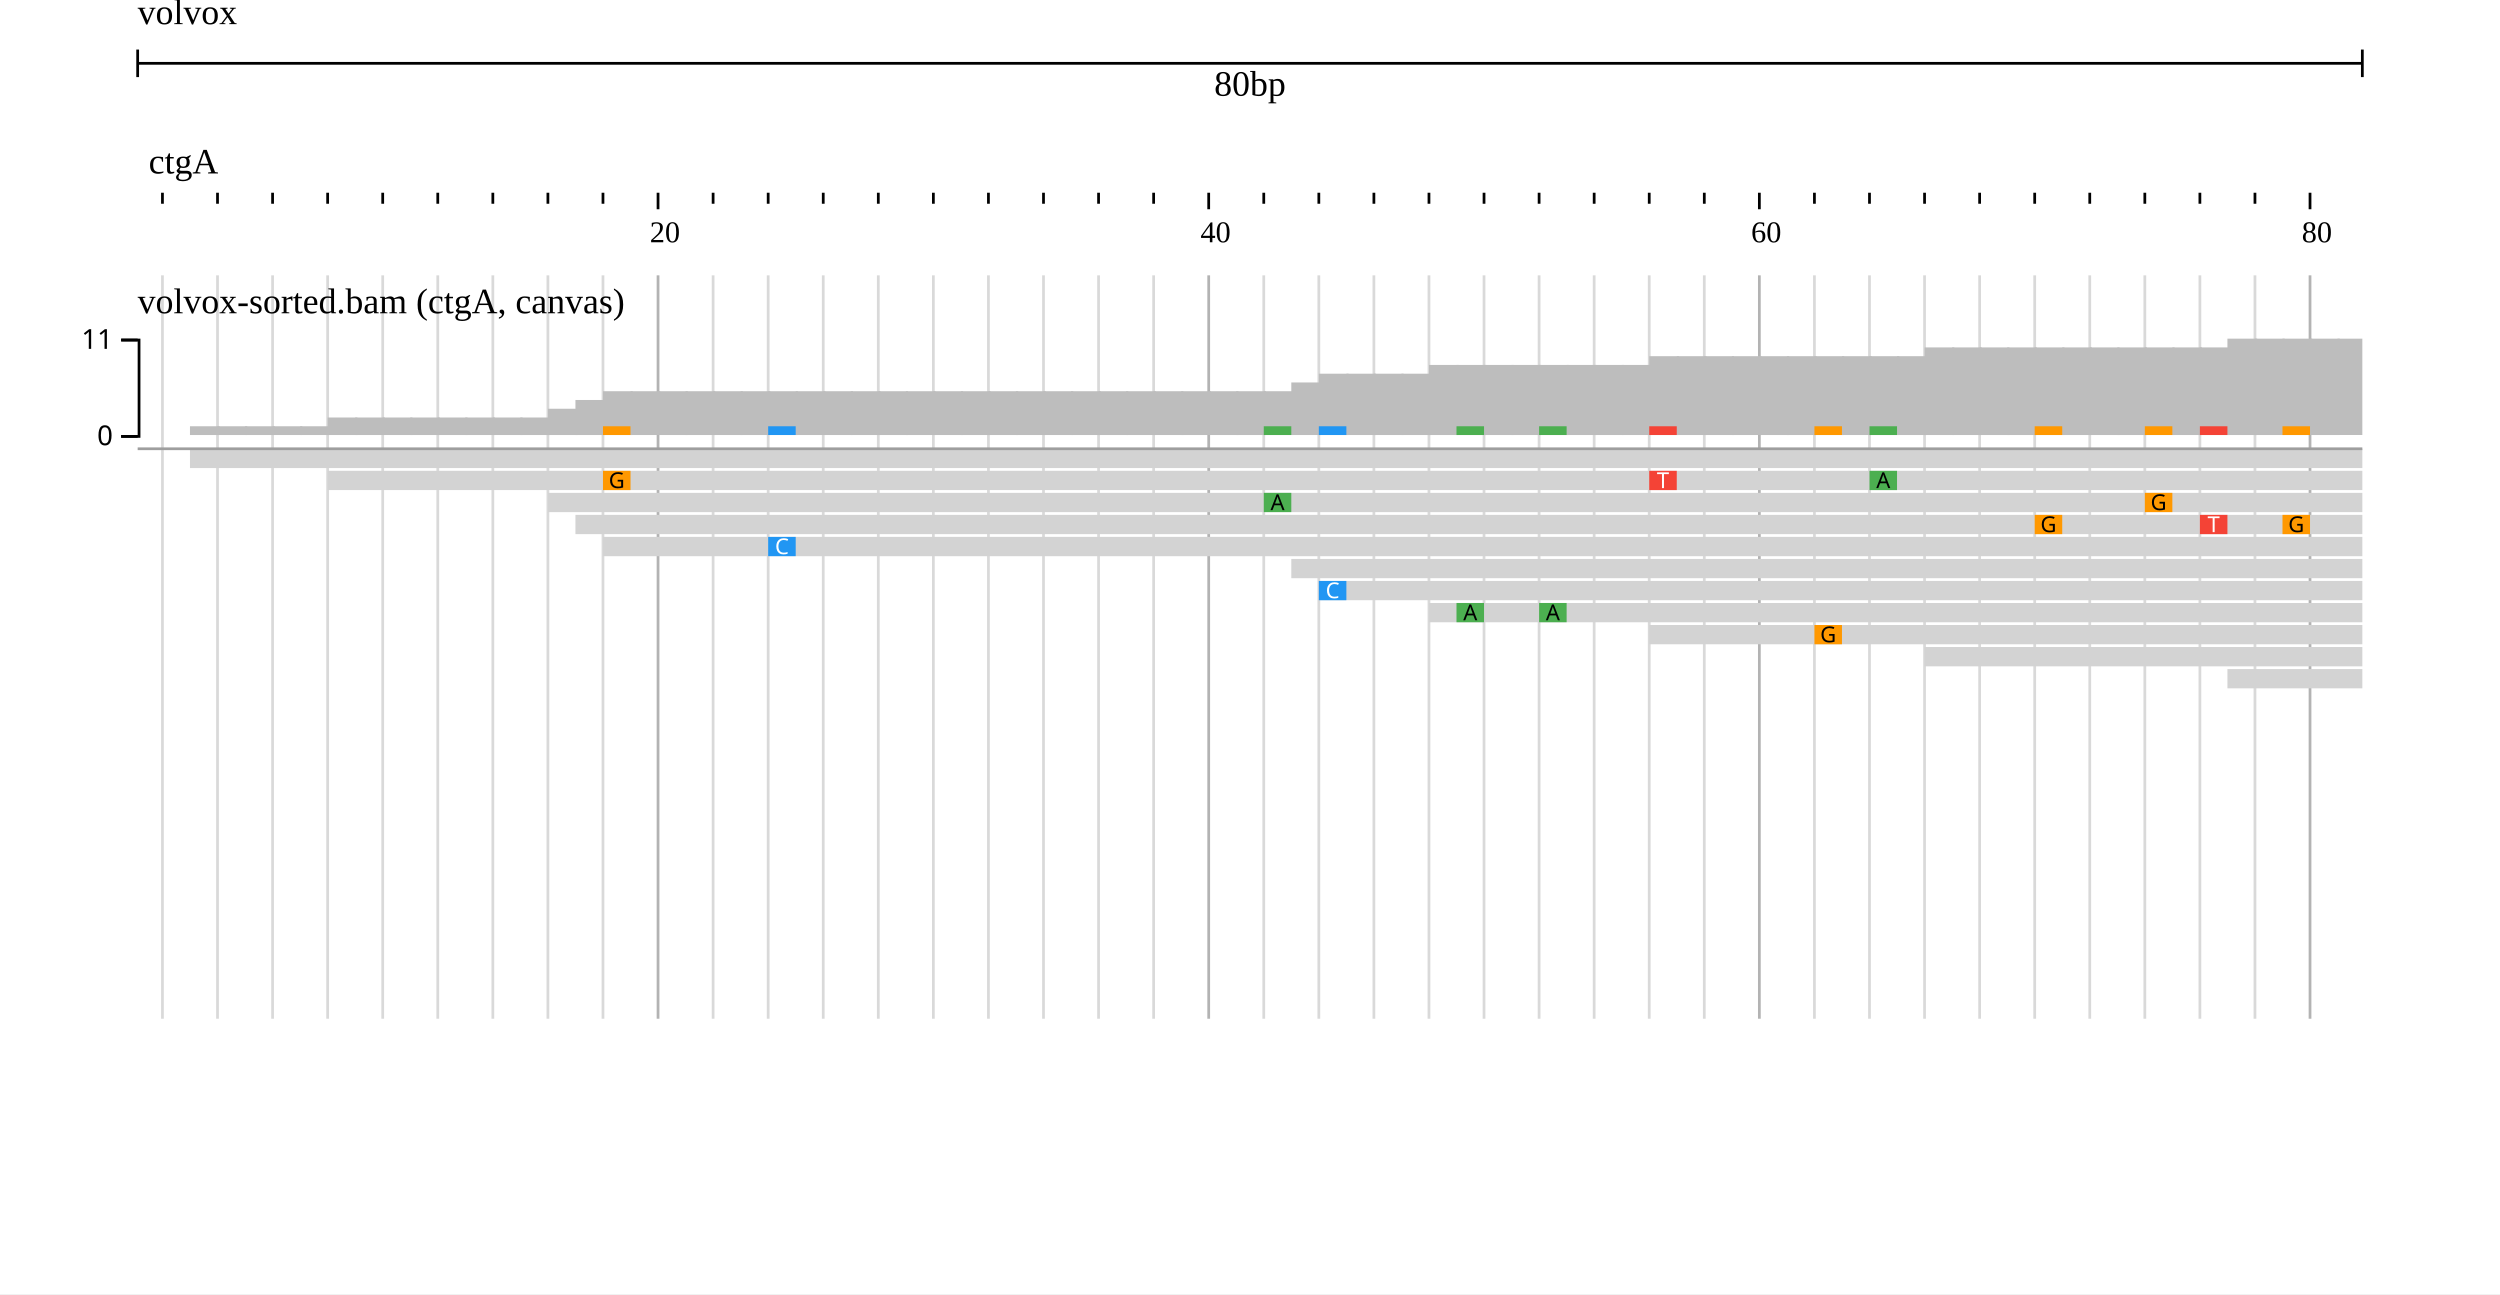
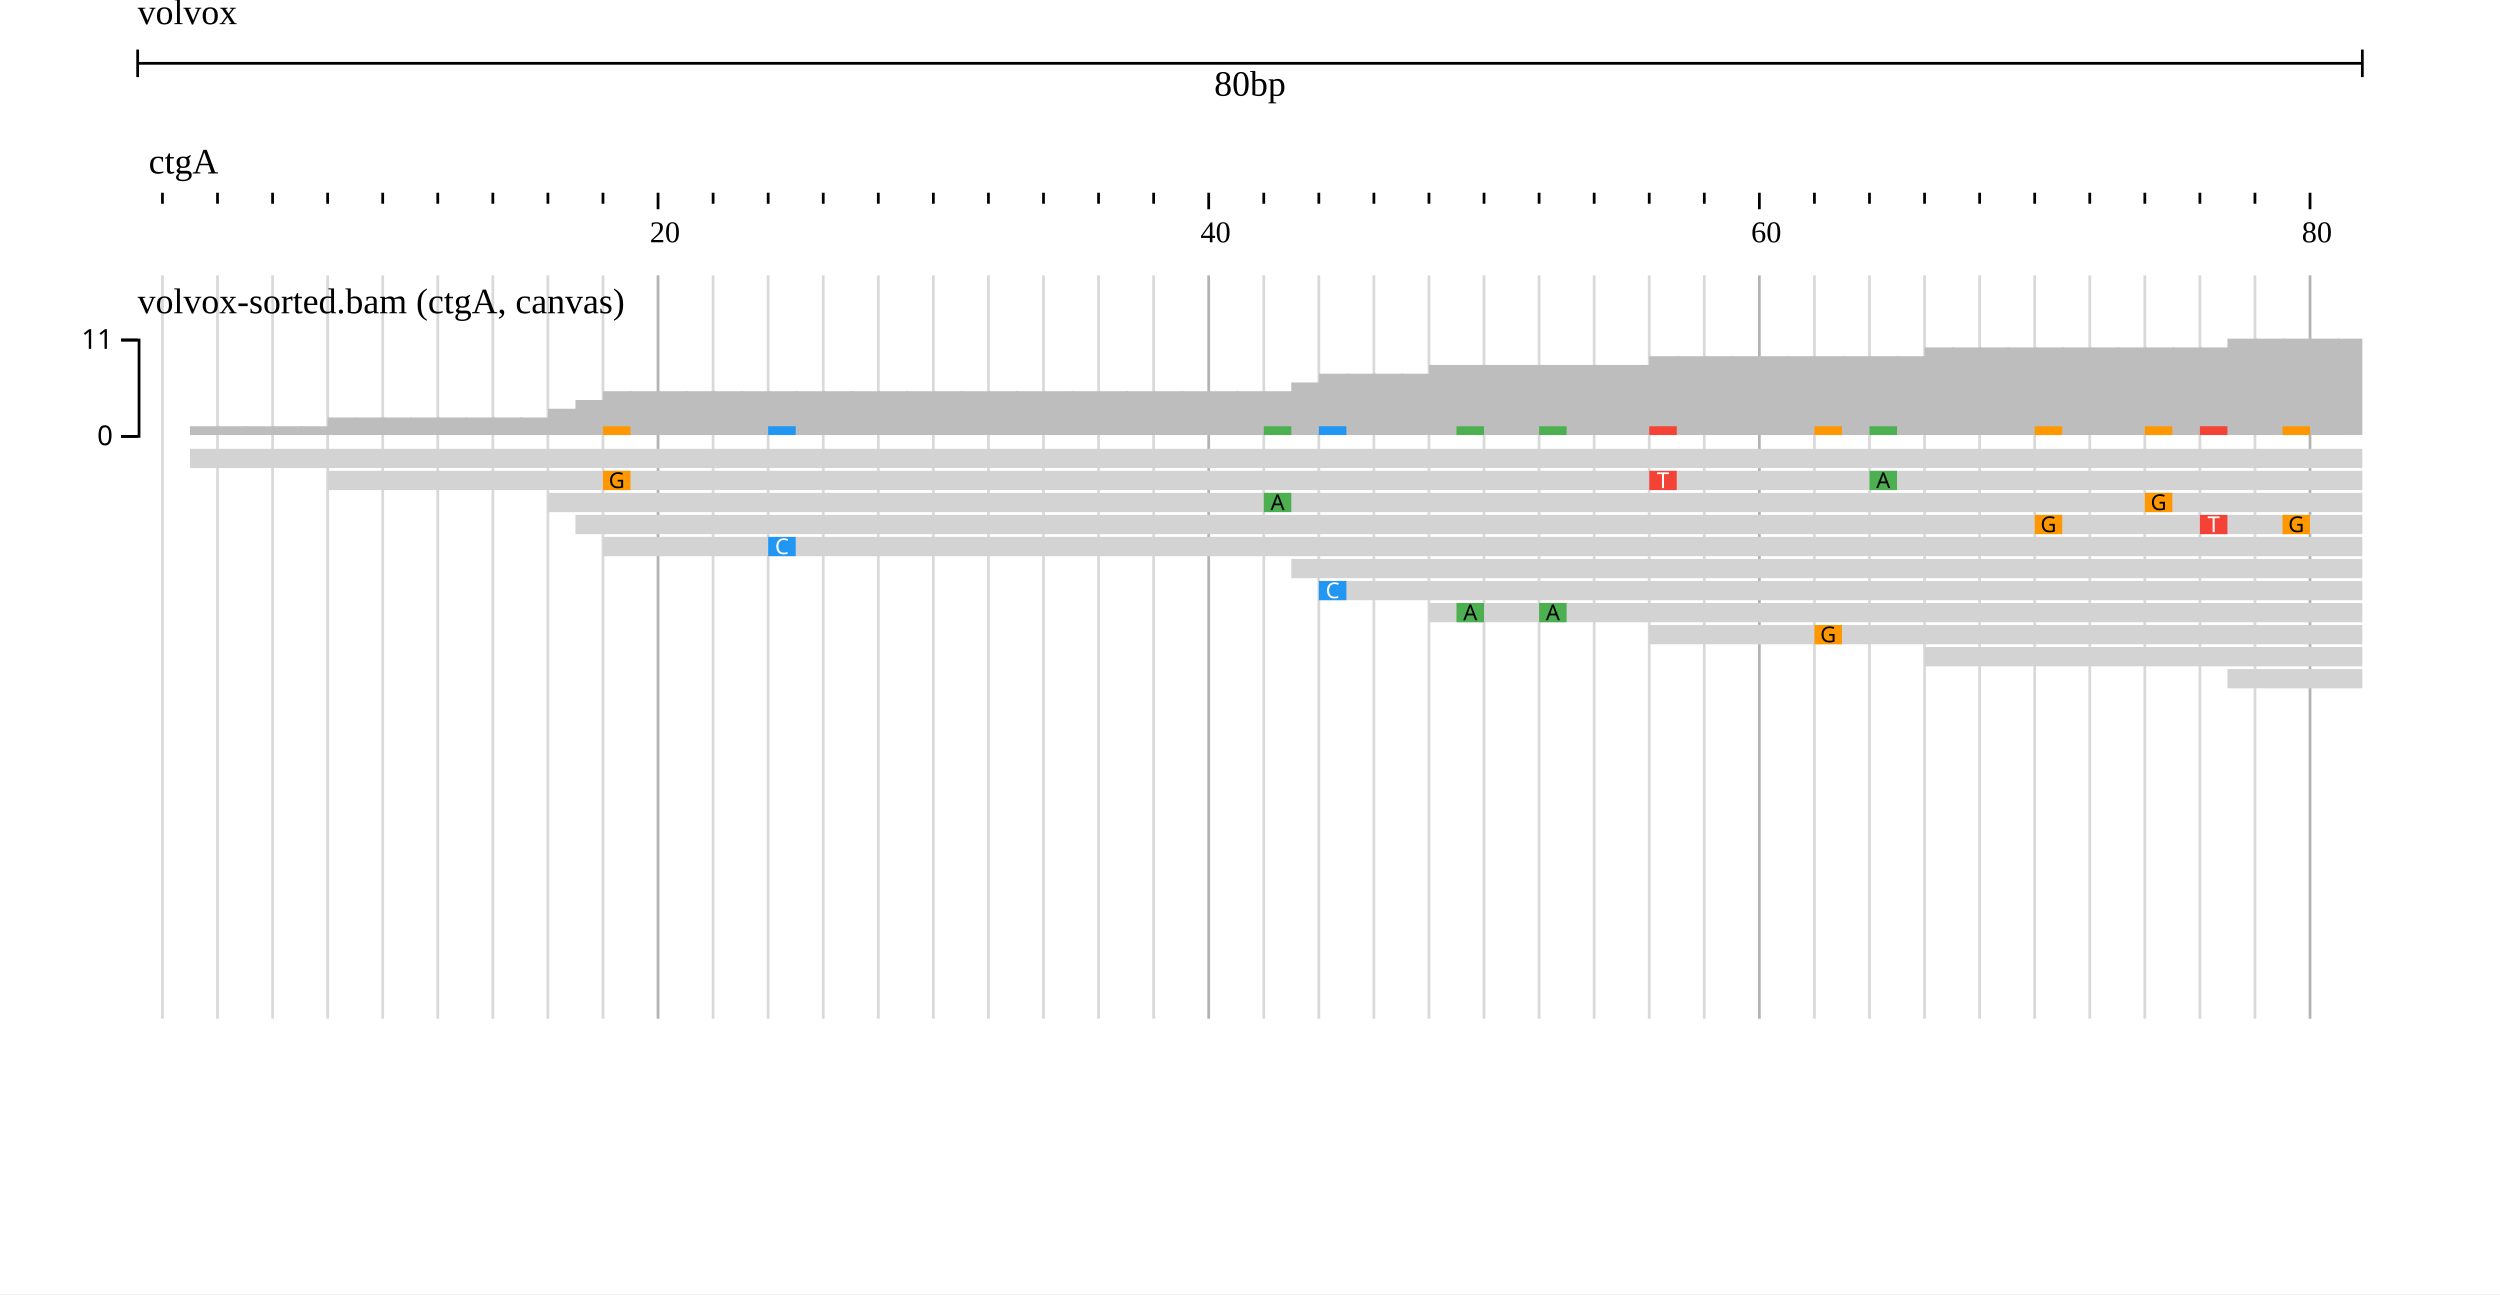
<svg xmlns="http://www.w3.org/2000/svg" width="908" height="470" viewBox="0 0 908 470">
  <rect width="908" height="470" fill="#ffffff" />
  <g transform="translate(50 0)">
    <g transform="translate(0)">
      <g id="header">
        <text x="0" y="0" dominant-baseline="hanging" font-size="13" fill="#000000">volvox</text>
        <g transform="translate(0 13)">
          <line x1="0" x2="808" y1="10" y2="10" stroke="#000000" />
          <line x1="0" x2="0" y1="5" y2="15" stroke="#000000" />
          <line x1="808" x2="808" y1="5" y2="15" stroke="#000000" />
          <text x="404" y="13" text-anchor="middle" dominant-baseline="hanging" font-size="13" fill="#000000">80bp</text>
        </g>
        <g transform="translate(0 50)">
-           <g>
+           <g transform="translate(0 0)">
            <defs>
              <clipPath id="clip-volvox:ctgA:0.1:80.9:0">
                <rect x="0" y="0" width="808" height="100" />
              </clipPath>
            </defs>
-             <g transform="translate(0 0)">
-               <g clip-path="url(#clip-volvox:ctgA:0.1:80.9:0)">
-                 <text x="4" y="13" font-size="13" fill="#000000">ctgA</text>
-                 <g transform="translate(0 20)">
-                   <line x1="-31" x2="-31" y1="0" y2="4" stroke-width="1" stroke="#000000" />
-                   <line x1="-11" x2="-11" y1="0" y2="6" stroke-width="1" stroke="#000000" />
-                   <line x1="9" x2="9" y1="0" y2="4" stroke-width="1" stroke="#000000" />
-                   <line x1="29" x2="29" y1="0" y2="4" stroke-width="1" stroke="#000000" />
-                   <line x1="49" x2="49" y1="0" y2="4" stroke-width="1" stroke="#000000" />
-                   <line x1="69" x2="69" y1="0" y2="4" stroke-width="1" stroke="#000000" />
-                   <line x1="89" x2="89" y1="0" y2="4" stroke-width="1" stroke="#000000" />
-                   <line x1="109" x2="109" y1="0" y2="4" stroke-width="1" stroke="#000000" />
-                   <line x1="129" x2="129" y1="0" y2="4" stroke-width="1" stroke="#000000" />
-                   <line x1="149" x2="149" y1="0" y2="4" stroke-width="1" stroke="#000000" />
-                   <line x1="169" x2="169" y1="0" y2="4" stroke-width="1" stroke="#000000" />
-                   <line x1="189" x2="189" y1="0" y2="6" stroke-width="1" stroke="#000000" />
-                   <line x1="209" x2="209" y1="0" y2="4" stroke-width="1" stroke="#000000" />
-                   <line x1="229" x2="229" y1="0" y2="4" stroke-width="1" stroke="#000000" />
-                   <line x1="249" x2="249" y1="0" y2="4" stroke-width="1" stroke="#000000" />
-                   <line x1="269" x2="269" y1="0" y2="4" stroke-width="1" stroke="#000000" />
-                   <line x1="289" x2="289" y1="0" y2="4" stroke-width="1" stroke="#000000" />
-                   <line x1="309" x2="309" y1="0" y2="4" stroke-width="1" stroke="#000000" />
-                   <line x1="329" x2="329" y1="0" y2="4" stroke-width="1" stroke="#000000" />
-                   <line x1="349" x2="349" y1="0" y2="4" stroke-width="1" stroke="#000000" />
-                   <line x1="369" x2="369" y1="0" y2="4" stroke-width="1" stroke="#000000" />
-                   <line x1="389" x2="389" y1="0" y2="6" stroke-width="1" stroke="#000000" />
-                   <line x1="409" x2="409" y1="0" y2="4" stroke-width="1" stroke="#000000" />
-                   <line x1="429" x2="429" y1="0" y2="4" stroke-width="1" stroke="#000000" />
-                   <line x1="449" x2="449" y1="0" y2="4" stroke-width="1" stroke="#000000" />
-                   <line x1="469" x2="469" y1="0" y2="4" stroke-width="1" stroke="#000000" />
-                   <line x1="489" x2="489" y1="0" y2="4" stroke-width="1" stroke="#000000" />
-                   <line x1="509" x2="509" y1="0" y2="4" stroke-width="1" stroke="#000000" />
-                   <line x1="529" x2="529" y1="0" y2="4" stroke-width="1" stroke="#000000" />
-                   <line x1="549" x2="549" y1="0" y2="4" stroke-width="1" stroke="#000000" />
-                   <line x1="569" x2="569" y1="0" y2="4" stroke-width="1" stroke="#000000" />
-                   <line x1="589" x2="589" y1="0" y2="6" stroke-width="1" stroke="#000000" />
-                   <line x1="609" x2="609" y1="0" y2="4" stroke-width="1" stroke="#000000" />
-                   <line x1="629" x2="629" y1="0" y2="4" stroke-width="1" stroke="#000000" />
-                   <line x1="649" x2="649" y1="0" y2="4" stroke-width="1" stroke="#000000" />
-                   <line x1="669" x2="669" y1="0" y2="4" stroke-width="1" stroke="#000000" />
-                   <line x1="689" x2="689" y1="0" y2="4" stroke-width="1" stroke="#000000" />
-                   <line x1="709" x2="709" y1="0" y2="4" stroke-width="1" stroke="#000000" />
-                   <line x1="729" x2="729" y1="0" y2="4" stroke-width="1" stroke="#000000" />
-                   <line x1="749" x2="749" y1="0" y2="4" stroke-width="1" stroke="#000000" />
-                   <line x1="769" x2="769" y1="0" y2="4" stroke-width="1" stroke="#000000" />
-                   <line x1="789" x2="789" y1="0" y2="6" stroke-width="1" stroke="#000000" />
-                   <line x1="809" x2="809" y1="0" y2="4" stroke-width="1" stroke="#000000" />
-                   <line x1="829" x2="829" y1="0" y2="4" stroke-width="1" stroke="#000000" />
-                   <text x="186" y="18" font-size="11" fill="#000000">20</text>
-                   <text x="386" y="18" font-size="11" fill="#000000">40</text>
-                   <text x="586" y="18" font-size="11" fill="#000000">60</text>
-                   <text x="786" y="18" font-size="11" fill="#000000">80</text>
-                 </g>
+             <g clip-path="url(#clip-volvox:ctgA:0.1:80.9:0)">
+               <text x="4" y="13" font-size="13" fill="#000000">ctgA</text>
+               <g transform="translate(0 20)">
+                 <line x1="-31" x2="-31" y1="0" y2="4" stroke-width="1" stroke="#000000" />
+                 <line x1="-11" x2="-11" y1="0" y2="6" stroke-width="1" stroke="#000000" />
+                 <line x1="9" x2="9" y1="0" y2="4" stroke-width="1" stroke="#000000" />
+                 <line x1="29" x2="29" y1="0" y2="4" stroke-width="1" stroke="#000000" />
+                 <line x1="49" x2="49" y1="0" y2="4" stroke-width="1" stroke="#000000" />
+                 <line x1="69" x2="69" y1="0" y2="4" stroke-width="1" stroke="#000000" />
+                 <line x1="89" x2="89" y1="0" y2="4" stroke-width="1" stroke="#000000" />
+                 <line x1="109" x2="109" y1="0" y2="4" stroke-width="1" stroke="#000000" />
+                 <line x1="129" x2="129" y1="0" y2="4" stroke-width="1" stroke="#000000" />
+                 <line x1="149" x2="149" y1="0" y2="4" stroke-width="1" stroke="#000000" />
+                 <line x1="169" x2="169" y1="0" y2="4" stroke-width="1" stroke="#000000" />
+                 <line x1="189" x2="189" y1="0" y2="6" stroke-width="1" stroke="#000000" />
+                 <line x1="209" x2="209" y1="0" y2="4" stroke-width="1" stroke="#000000" />
+                 <line x1="229" x2="229" y1="0" y2="4" stroke-width="1" stroke="#000000" />
+                 <line x1="249" x2="249" y1="0" y2="4" stroke-width="1" stroke="#000000" />
+                 <line x1="269" x2="269" y1="0" y2="4" stroke-width="1" stroke="#000000" />
+                 <line x1="289" x2="289" y1="0" y2="4" stroke-width="1" stroke="#000000" />
+                 <line x1="309" x2="309" y1="0" y2="4" stroke-width="1" stroke="#000000" />
+                 <line x1="329" x2="329" y1="0" y2="4" stroke-width="1" stroke="#000000" />
+                 <line x1="349" x2="349" y1="0" y2="4" stroke-width="1" stroke="#000000" />
+                 <line x1="369" x2="369" y1="0" y2="4" stroke-width="1" stroke="#000000" />
+                 <line x1="389" x2="389" y1="0" y2="6" stroke-width="1" stroke="#000000" />
+                 <line x1="409" x2="409" y1="0" y2="4" stroke-width="1" stroke="#000000" />
+                 <line x1="429" x2="429" y1="0" y2="4" stroke-width="1" stroke="#000000" />
+                 <line x1="449" x2="449" y1="0" y2="4" stroke-width="1" stroke="#000000" />
+                 <line x1="469" x2="469" y1="0" y2="4" stroke-width="1" stroke="#000000" />
+                 <line x1="489" x2="489" y1="0" y2="4" stroke-width="1" stroke="#000000" />
+                 <line x1="509" x2="509" y1="0" y2="4" stroke-width="1" stroke="#000000" />
+                 <line x1="529" x2="529" y1="0" y2="4" stroke-width="1" stroke="#000000" />
+                 <line x1="549" x2="549" y1="0" y2="4" stroke-width="1" stroke="#000000" />
+                 <line x1="569" x2="569" y1="0" y2="4" stroke-width="1" stroke="#000000" />
+                 <line x1="589" x2="589" y1="0" y2="6" stroke-width="1" stroke="#000000" />
+                 <line x1="609" x2="609" y1="0" y2="4" stroke-width="1" stroke="#000000" />
+                 <line x1="629" x2="629" y1="0" y2="4" stroke-width="1" stroke="#000000" />
+                 <line x1="649" x2="649" y1="0" y2="4" stroke-width="1" stroke="#000000" />
+                 <line x1="669" x2="669" y1="0" y2="4" stroke-width="1" stroke="#000000" />
+                 <line x1="689" x2="689" y1="0" y2="4" stroke-width="1" stroke="#000000" />
+                 <line x1="709" x2="709" y1="0" y2="4" stroke-width="1" stroke="#000000" />
+                 <line x1="729" x2="729" y1="0" y2="4" stroke-width="1" stroke="#000000" />
+                 <line x1="749" x2="749" y1="0" y2="4" stroke-width="1" stroke="#000000" />
+                 <line x1="769" x2="769" y1="0" y2="4" stroke-width="1" stroke="#000000" />
+                 <line x1="789" x2="789" y1="0" y2="6" stroke-width="1" stroke="#000000" />
+                 <line x1="809" x2="809" y1="0" y2="4" stroke-width="1" stroke="#000000" />
+                 <line x1="829" x2="829" y1="0" y2="4" stroke-width="1" stroke="#000000" />
+                 <text x="186" y="18" font-size="11" fill="#000000">20</text>
+                 <text x="386" y="18" font-size="11" fill="#000000">40</text>
+                 <text x="586" y="18" font-size="11" fill="#000000">60</text>
+                 <text x="786" y="18" font-size="11" fill="#000000">80</text>
              </g>
            </g>
          </g>
        </g>
      </g>
    </g>
    <g transform="translate(0 100)">
-       <g>
+       <g transform="translate(0 0)">
        <defs>
          <clipPath id="gridline-clip-volvox:ctgA:0.1:80.9:0">
            <rect x="0" y="0" width="808" height="270" />
          </clipPath>
        </defs>
-         <g transform="translate(0 0)" clip-path="url(#gridline-clip-volvox:ctgA:0.1:80.9:0)">
+         <g clip-path="url(#gridline-clip-volvox:ctgA:0.1:80.9:0)">
          <line x1="-31" x2="-31" y1="0" y2="270" stroke-width="1" stroke="#000000" stroke-opacity="0.15" />
          <line x1="-11" x2="-11" y1="0" y2="270" stroke-width="1" stroke="#000000" stroke-opacity="0.3" />
          <line x1="9" x2="9" y1="0" y2="270" stroke-width="1" stroke="#000000" stroke-opacity="0.15" />
          <line x1="29" x2="29" y1="0" y2="270" stroke-width="1" stroke="#000000" stroke-opacity="0.15" />
          <line x1="49" x2="49" y1="0" y2="270" stroke-width="1" stroke="#000000" stroke-opacity="0.15" />
          <line x1="69" x2="69" y1="0" y2="270" stroke-width="1" stroke="#000000" stroke-opacity="0.15" />
          <line x1="89" x2="89" y1="0" y2="270" stroke-width="1" stroke="#000000" stroke-opacity="0.15" />
          <line x1="109" x2="109" y1="0" y2="270" stroke-width="1" stroke="#000000" stroke-opacity="0.15" />
          <line x1="129" x2="129" y1="0" y2="270" stroke-width="1" stroke="#000000" stroke-opacity="0.15" />
          <line x1="149" x2="149" y1="0" y2="270" stroke-width="1" stroke="#000000" stroke-opacity="0.15" />
          <line x1="169" x2="169" y1="0" y2="270" stroke-width="1" stroke="#000000" stroke-opacity="0.15" />
          <line x1="189" x2="189" y1="0" y2="270" stroke-width="1" stroke="#000000" stroke-opacity="0.3" />
          <line x1="209" x2="209" y1="0" y2="270" stroke-width="1" stroke="#000000" stroke-opacity="0.15" />
          <line x1="229" x2="229" y1="0" y2="270" stroke-width="1" stroke="#000000" stroke-opacity="0.15" />
          <line x1="249" x2="249" y1="0" y2="270" stroke-width="1" stroke="#000000" stroke-opacity="0.15" />
          <line x1="269" x2="269" y1="0" y2="270" stroke-width="1" stroke="#000000" stroke-opacity="0.15" />
          <line x1="289" x2="289" y1="0" y2="270" stroke-width="1" stroke="#000000" stroke-opacity="0.15" />
          <line x1="309" x2="309" y1="0" y2="270" stroke-width="1" stroke="#000000" stroke-opacity="0.15" />
          <line x1="329" x2="329" y1="0" y2="270" stroke-width="1" stroke="#000000" stroke-opacity="0.15" />
          <line x1="349" x2="349" y1="0" y2="270" stroke-width="1" stroke="#000000" stroke-opacity="0.15" />
          <line x1="369" x2="369" y1="0" y2="270" stroke-width="1" stroke="#000000" stroke-opacity="0.15" />
          <line x1="389" x2="389" y1="0" y2="270" stroke-width="1" stroke="#000000" stroke-opacity="0.3" />
          <line x1="409" x2="409" y1="0" y2="270" stroke-width="1" stroke="#000000" stroke-opacity="0.15" />
          <line x1="429" x2="429" y1="0" y2="270" stroke-width="1" stroke="#000000" stroke-opacity="0.15" />
          <line x1="449" x2="449" y1="0" y2="270" stroke-width="1" stroke="#000000" stroke-opacity="0.15" />
          <line x1="469" x2="469" y1="0" y2="270" stroke-width="1" stroke="#000000" stroke-opacity="0.15" />
          <line x1="489" x2="489" y1="0" y2="270" stroke-width="1" stroke="#000000" stroke-opacity="0.15" />
          <line x1="509" x2="509" y1="0" y2="270" stroke-width="1" stroke="#000000" stroke-opacity="0.15" />
          <line x1="529" x2="529" y1="0" y2="270" stroke-width="1" stroke="#000000" stroke-opacity="0.15" />
          <line x1="549" x2="549" y1="0" y2="270" stroke-width="1" stroke="#000000" stroke-opacity="0.15" />
          <line x1="569" x2="569" y1="0" y2="270" stroke-width="1" stroke="#000000" stroke-opacity="0.15" />
          <line x1="589" x2="589" y1="0" y2="270" stroke-width="1" stroke="#000000" stroke-opacity="0.3" />
          <line x1="609" x2="609" y1="0" y2="270" stroke-width="1" stroke="#000000" stroke-opacity="0.15" />
          <line x1="629" x2="629" y1="0" y2="270" stroke-width="1" stroke="#000000" stroke-opacity="0.15" />
          <line x1="649" x2="649" y1="0" y2="270" stroke-width="1" stroke="#000000" stroke-opacity="0.15" />
          <line x1="669" x2="669" y1="0" y2="270" stroke-width="1" stroke="#000000" stroke-opacity="0.15" />
          <line x1="689" x2="689" y1="0" y2="270" stroke-width="1" stroke="#000000" stroke-opacity="0.15" />
          <line x1="709" x2="709" y1="0" y2="270" stroke-width="1" stroke="#000000" stroke-opacity="0.15" />
          <line x1="729" x2="729" y1="0" y2="270" stroke-width="1" stroke="#000000" stroke-opacity="0.15" />
          <line x1="749" x2="749" y1="0" y2="270" stroke-width="1" stroke="#000000" stroke-opacity="0.15" />
          <line x1="769" x2="769" y1="0" y2="270" stroke-width="1" stroke="#000000" stroke-opacity="0.15" />
          <line x1="789" x2="789" y1="0" y2="270" stroke-width="1" stroke="#000000" stroke-opacity="0.3" />
          <line x1="809" x2="809" y1="0" y2="270" stroke-width="1" stroke="#000000" stroke-opacity="0.15" />
          <line x1="829" x2="829" y1="0" y2="270" stroke-width="1" stroke="#000000" stroke-opacity="0.15" />
        </g>
      </g>
    </g>
    <g transform="translate(0 100)">
      <g transform="translate(0 0)">
        <defs>
          <clipPath id="track-clip-volvox_alignments_pileup_coverage">
            <rect x="-50" y="18" width="858" height="250" />
          </clipPath>
        </defs>
        <g clip-path="url(#track-clip-volvox_alignments_pileup_coverage)">
          <g transform="translate(0 18)">
            <defs>
              <clipPath id="alignments-clip-5GfQp_z8Ji">
                <rect x="0" y="0" width="808" height="250" />
              </clipPath>
            </defs>
            <g clip-path="url(#alignments-clip-5GfQp_z8Ji)">
              <g>
                <clipPath id="svgcanvas-clip-0">
                  <path d="M0,0h808v250h-808Z" />
                </clipPath>
                <g clip-path="url(#svgcanvas-clip-0)">
                  <rect x="-1" y="40" width="10.8" height="0" fill="rgb(189,189,189)" />
                  <rect x="9" y="40" width="10.8" height="0" fill="rgb(189,189,189)" />
                  <rect x="19" y="36.818" width="10.8" height="3.182" fill="rgb(189,189,189)" />
                  <rect x="29" y="36.818" width="10.8" height="3.182" fill="rgb(189,189,189)" />
                  <rect x="39" y="36.818" width="10.8" height="3.182" fill="rgb(189,189,189)" />
                  <rect x="49" y="36.818" width="10.8" height="3.182" fill="rgb(189,189,189)" />
                  <rect x="59" y="36.818" width="10.8" height="3.182" fill="rgb(189,189,189)" />
                  <rect x="69" y="33.636" width="10.8" height="6.364" fill="rgb(189,189,189)" />
                  <rect x="79" y="33.636" width="10.8" height="6.364" fill="rgb(189,189,189)" />
                  <rect x="89" y="33.636" width="10.8" height="6.364" fill="rgb(189,189,189)" />
                  <rect x="99" y="33.636" width="10.8" height="6.364" fill="rgb(189,189,189)" />
                  <rect x="109" y="33.636" width="10.8" height="6.364" fill="rgb(189,189,189)" />
                  <rect x="119" y="33.636" width="10.8" height="6.364" fill="rgb(189,189,189)" />
                  <rect x="129" y="33.636" width="10.8" height="6.364" fill="rgb(189,189,189)" />
                  <rect x="139" y="33.636" width="10.8" height="6.364" fill="rgb(189,189,189)" />
                  <rect x="149" y="30.455" width="10.8" height="9.545" fill="rgb(189,189,189)" />
                  <rect x="159" y="27.273" width="10.8" height="12.727" fill="rgb(189,189,189)" />
                  <rect x="169" y="24.091" width="10.8" height="15.909" fill="rgb(189,189,189)" />
                  <rect x="179" y="24.091" width="10.8" height="15.909" fill="rgb(189,189,189)" />
                  <rect x="189" y="24.091" width="10.8" height="15.909" fill="rgb(189,189,189)" />
                  <rect x="199" y="24.091" width="10.8" height="15.909" fill="rgb(189,189,189)" />
                  <rect x="209" y="24.091" width="10.8" height="15.909" fill="rgb(189,189,189)" />
                  <rect x="219" y="24.091" width="10.8" height="15.909" fill="rgb(189,189,189)" />
                  <rect x="229" y="24.091" width="10.8" height="15.909" fill="rgb(189,189,189)" />
                  <rect x="239" y="24.091" width="10.8" height="15.909" fill="rgb(189,189,189)" />
                  <rect x="249" y="24.091" width="10.8" height="15.909" fill="rgb(189,189,189)" />
                  <rect x="259" y="24.091" width="10.8" height="15.909" fill="rgb(189,189,189)" />
                  <rect x="269" y="24.091" width="10.8" height="15.909" fill="rgb(189,189,189)" />
                  <rect x="279" y="24.091" width="10.8" height="15.909" fill="rgb(189,189,189)" />
                  <rect x="289" y="24.091" width="10.8" height="15.909" fill="rgb(189,189,189)" />
                  <rect x="299" y="24.091" width="10.8" height="15.909" fill="rgb(189,189,189)" />
                  <rect x="309" y="24.091" width="10.8" height="15.909" fill="rgb(189,189,189)" />
                  <rect x="319" y="24.091" width="10.8" height="15.909" fill="rgb(189,189,189)" />
                  <rect x="329" y="24.091" width="10.8" height="15.909" fill="rgb(189,189,189)" />
                  <rect x="339" y="24.091" width="10.8" height="15.909" fill="rgb(189,189,189)" />
                  <rect x="349" y="24.091" width="10.8" height="15.909" fill="rgb(189,189,189)" />
                  <rect x="359" y="24.091" width="10.8" height="15.909" fill="rgb(189,189,189)" />
                  <rect x="369" y="24.091" width="10.8" height="15.909" fill="rgb(189,189,189)" />
                  <rect x="379" y="24.091" width="10.8" height="15.909" fill="rgb(189,189,189)" />
                  <rect x="389" y="24.091" width="10.8" height="15.909" fill="rgb(189,189,189)" />
                  <rect x="399" y="24.091" width="10.8" height="15.909" fill="rgb(189,189,189)" />
                  <rect x="409" y="24.091" width="10.8" height="15.909" fill="rgb(189,189,189)" />
                  <rect x="419" y="20.909" width="10.8" height="19.091" fill="rgb(189,189,189)" />
                  <rect x="429" y="17.727" width="10.8" height="22.273" fill="rgb(189,189,189)" />
                  <rect x="439" y="17.727" width="10.8" height="22.273" fill="rgb(189,189,189)" />
                  <rect x="449" y="17.727" width="10.8" height="22.273" fill="rgb(189,189,189)" />
                  <rect x="459" y="17.727" width="10.8" height="22.273" fill="rgb(189,189,189)" />
                  <rect x="469" y="14.545" width="10.8" height="25.455" fill="rgb(189,189,189)" />
                  <rect x="479" y="14.545" width="10.8" height="25.455" fill="rgb(189,189,189)" />
                  <rect x="489" y="14.545" width="10.8" height="25.455" fill="rgb(189,189,189)" />
                  <rect x="499" y="14.545" width="10.8" height="25.455" fill="rgb(189,189,189)" />
                  <rect x="509" y="14.545" width="10.8" height="25.455" fill="rgb(189,189,189)" />
                  <rect x="519" y="14.545" width="10.8" height="25.455" fill="rgb(189,189,189)" />
                  <rect x="529" y="14.545" width="10.8" height="25.455" fill="rgb(189,189,189)" />
                  <rect x="539" y="14.545" width="10.8" height="25.455" fill="rgb(189,189,189)" />
                  <rect x="549" y="11.364" width="10.8" height="28.636" fill="rgb(189,189,189)" />
                  <rect x="559" y="11.364" width="10.8" height="28.636" fill="rgb(189,189,189)" />
                  <rect x="569" y="11.364" width="10.8" height="28.636" fill="rgb(189,189,189)" />
                  <rect x="579" y="11.364" width="10.8" height="28.636" fill="rgb(189,189,189)" />
                  <rect x="589" y="11.364" width="10.8" height="28.636" fill="rgb(189,189,189)" />
                  <rect x="599" y="11.364" width="10.8" height="28.636" fill="rgb(189,189,189)" />
                  <rect x="609" y="11.364" width="10.8" height="28.636" fill="rgb(189,189,189)" />
                  <rect x="619" y="11.364" width="10.8" height="28.636" fill="rgb(189,189,189)" />
                  <rect x="629" y="11.364" width="10.8" height="28.636" fill="rgb(189,189,189)" />
                  <rect x="639" y="11.364" width="10.8" height="28.636" fill="rgb(189,189,189)" />
                  <rect x="649" y="8.182" width="10.8" height="31.818" fill="rgb(189,189,189)" />
                  <rect x="659" y="8.182" width="10.8" height="31.818" fill="rgb(189,189,189)" />
                  <rect x="669" y="8.182" width="10.8" height="31.818" fill="rgb(189,189,189)" />
                  <rect x="679" y="8.182" width="10.8" height="31.818" fill="rgb(189,189,189)" />
                  <rect x="689" y="8.182" width="10.8" height="31.818" fill="rgb(189,189,189)" />
                  <rect x="699" y="8.182" width="10.8" height="31.818" fill="rgb(189,189,189)" />
                  <rect x="709" y="8.182" width="10.8" height="31.818" fill="rgb(189,189,189)" />
                  <rect x="719" y="8.182" width="10.8" height="31.818" fill="rgb(189,189,189)" />
                  <rect x="729" y="8.182" width="10.8" height="31.818" fill="rgb(189,189,189)" />
                  <rect x="739" y="8.182" width="10.8" height="31.818" fill="rgb(189,189,189)" />
                  <rect x="749" y="8.182" width="10.8" height="31.818" fill="rgb(189,189,189)" />
                  <rect x="759" y="5" width="10.8" height="35" fill="rgb(189,189,189)" />
                  <rect x="769" y="5" width="10.8" height="35" fill="rgb(189,189,189)" />
                  <rect x="779" y="5" width="10.8" height="35" fill="rgb(189,189,189)" />
                  <rect x="789" y="5" width="10.8" height="35" fill="rgb(189,189,189)" />
                  <rect x="799" y="5" width="10.8" height="35" fill="rgb(189,189,189)" />
                  <rect x="169" y="36.818" width="10" height="3.182" fill="rgb(255,152,0)" />
                  <rect x="549" y="36.818" width="10" height="3.182" fill="rgb(244,67,54)" />
                  <rect x="629" y="36.818" width="10" height="3.182" fill="rgb(76,175,80)" />
                  <rect x="409" y="36.818" width="10" height="3.182" fill="rgb(76,175,80)" />
                  <rect x="729" y="36.818" width="10" height="3.182" fill="rgb(255,152,0)" />
                  <rect x="689" y="36.818" width="10" height="3.182" fill="rgb(255,152,0)" />
                  <rect x="749" y="36.818" width="10" height="3.182" fill="rgb(244,67,54)" />
                  <rect x="779" y="36.818" width="10" height="3.182" fill="rgb(255,152,0)" />
                  <rect x="229" y="36.818" width="10" height="3.182" fill="rgb(33,150,243)" />
                  <rect x="429" y="36.818" width="10" height="3.182" fill="rgb(33,150,243)" />
                  <rect x="479" y="36.818" width="10" height="3.182" fill="rgb(76,175,80)" />
                  <rect x="509" y="36.818" width="10" height="3.182" fill="rgb(76,175,80)" />
                  <rect x="609" y="36.818" width="10" height="3.182" fill="rgb(255,152,0)" />
                  <clipPath id="svgcanvas-clip-1">
                    <path d="M0,45h808v205h-808Z" />
                  </clipPath>
                  <g clip-path="url(#svgcanvas-clip-1)">
                    <rect x="19" y="45" width="1000" height="7" fill="rgb(211,211,211)" />
                    <rect x="69" y="53" width="1000" height="7" fill="rgb(211,211,211)" />
                    <rect x="149" y="61" width="1000" height="7" fill="rgb(211,211,211)" />
                    <rect x="159" y="69" width="1000" height="7" fill="rgb(211,211,211)" />
                    <rect x="169" y="77" width="1000" height="7" fill="rgb(211,211,211)" />
                    <rect x="419" y="85" width="1000" height="7" fill="rgb(211,211,211)" />
                    <rect x="429" y="93" width="1000" height="7" fill="rgb(211,211,211)" />
                    <rect x="469" y="101" width="1000" height="7" fill="rgb(211,211,211)" />
                    <rect x="549" y="109" width="1000" height="7" fill="rgb(211,211,211)" />
                    <rect x="649" y="117" width="1000" height="7" fill="rgb(211,211,211)" />
                    <rect x="759" y="125" width="1000" height="7" fill="rgb(211,211,211)" />
                    <rect x="899" y="133" width="1000" height="7" fill="rgb(211,211,211)" />
                    <rect x="939" y="141" width="1000" height="7" fill="rgb(211,211,211)" />
                    <rect x="1089" y="45" width="1000" height="7" fill="rgb(211,211,211)" />
                    <rect x="169" y="53" width="10" height="7" fill="rgb(255,152,0)" />
                    <rect x="549" y="53" width="10" height="7" fill="rgb(244,67,54)" />
                    <rect x="629" y="53" width="10" height="7" fill="rgb(76,175,80)" />
                    <rect x="829" y="53" width="10" height="7" fill="rgb(33,150,243)" />
                    <rect x="409" y="61" width="10" height="7" fill="rgb(76,175,80)" />
                    <rect x="729" y="61" width="10" height="7" fill="rgb(255,152,0)" />
                    <rect x="1029" y="61" width="10" height="7" fill="rgb(76,175,80)" />
                    <rect x="689" y="69" width="10" height="7" fill="rgb(255,152,0)" />
                    <rect x="749" y="69" width="10" height="7" fill="rgb(244,67,54)" />
                    <rect x="779" y="69" width="10" height="7" fill="rgb(255,152,0)" />
                    <rect x="849" y="69" width="10" height="7" fill="rgb(76,175,80)" />
                    <rect x="229" y="77" width="10" height="7" fill="rgb(33,150,243)" />
                    <rect x="859" y="77" width="10" height="7" fill="rgb(255,152,0)" />
                    <rect x="1109" y="77" width="10" height="7" fill="rgb(33,150,243)" />
                    <rect x="1039" y="85" width="10" height="7" fill="rgb(244,67,54)" />
                    <rect x="429" y="93" width="10" height="7" fill="rgb(33,150,243)" />
                    <rect x="1339" y="93" width="10" height="7" fill="rgb(76,175,80)" />
                    <rect x="479" y="101" width="10" height="7" fill="rgb(76,175,80)" />
                    <rect x="509" y="101" width="10" height="7" fill="rgb(76,175,80)" />
                    <rect x="609" y="109" width="10" height="7" fill="rgb(255,152,0)" />
                    <rect x="1039" y="117" width="10" height="7" fill="rgb(33,150,243)" />
                  </g>
                </g>
                <text x="174" y="56.5" fill="rgb(0, 0, 0)" font-size="8" font-family="sans-serif" text-anchor="middle" dominant-baseline="middle">G</text>
                <text x="554" y="56.5" fill="#fff" font-size="8" font-family="sans-serif" text-anchor="middle" dominant-baseline="middle">T</text>
                <text x="634" y="56.5" fill="rgb(0, 0, 0)" font-size="8" font-family="sans-serif" text-anchor="middle" dominant-baseline="middle">A</text>
                <text x="414" y="64.5" fill="rgb(0, 0, 0)" font-size="8" font-family="sans-serif" text-anchor="middle" dominant-baseline="middle">A</text>
                <text x="734" y="64.5" fill="rgb(0, 0, 0)" font-size="8" font-family="sans-serif" text-anchor="middle" dominant-baseline="middle">G</text>
                <text x="694" y="72.5" fill="rgb(0, 0, 0)" font-size="8" font-family="sans-serif" text-anchor="middle" dominant-baseline="middle">G</text>
                <text x="754" y="72.5" fill="#fff" font-size="8" font-family="sans-serif" text-anchor="middle" dominant-baseline="middle">T</text>
                <text x="784" y="72.5" fill="rgb(0, 0, 0)" font-size="8" font-family="sans-serif" text-anchor="middle" dominant-baseline="middle">G</text>
                <text x="234" y="80.5" fill="#fff" font-size="8" font-family="sans-serif" text-anchor="middle" dominant-baseline="middle">C</text>
                <text x="434" y="96.5" fill="#fff" font-size="8" font-family="sans-serif" text-anchor="middle" dominant-baseline="middle">C</text>
                <text x="484" y="104.5" fill="rgb(0, 0, 0)" font-size="8" font-family="sans-serif" text-anchor="middle" dominant-baseline="middle">A</text>
                <text x="514" y="104.5" fill="rgb(0, 0, 0)" font-size="8" font-family="sans-serif" text-anchor="middle" dominant-baseline="middle">A</text>
                <text x="614" y="112.5" fill="rgb(0, 0, 0)" font-size="8" font-family="sans-serif" text-anchor="middle" dominant-baseline="middle">G</text>
              </g>
-               <line x1="0" y1="45" x2="808" y2="45" stroke="#9e9e9e" stroke-width="1" />
              <g transform="translate(0,5)" />
            </g>
            <g transform="translate(0)">
              <g font-size="10" font-family="sans-serif" text-anchor="end" stroke="rgb(0, 0, 0)" stroke-width="1">
                <path fill="none" d="M-6 5.5H0.5V40.5H-6" />
                <g transform="translate(0,40)">
                  <line x2="-6" y1="0.5" y2="0.5" />
                  <text stroke="#fff" stroke-width="2.5" paint-order="stroke" fill="rgb(0, 0, 0)" dy="0.32em" x="-9" y="0.5">0</text>
                </g>
                <g transform="translate(0,5)">
                  <line x2="-6" y1="0.5" y2="0.5" />
                  <text stroke="#fff" stroke-width="2.5" paint-order="stroke" fill="rgb(0, 0, 0)" dy="0.32em" x="-9" y="0.5">11</text>
                </g>
              </g>
            </g>
          </g>
        </g>
        <text x="0" y="5" fill="#000000" font-size="13" dominant-baseline="hanging">volvox-sorted.bam (ctgA, canvas)</text>
      </g>
    </g>
  </g>
</svg>
